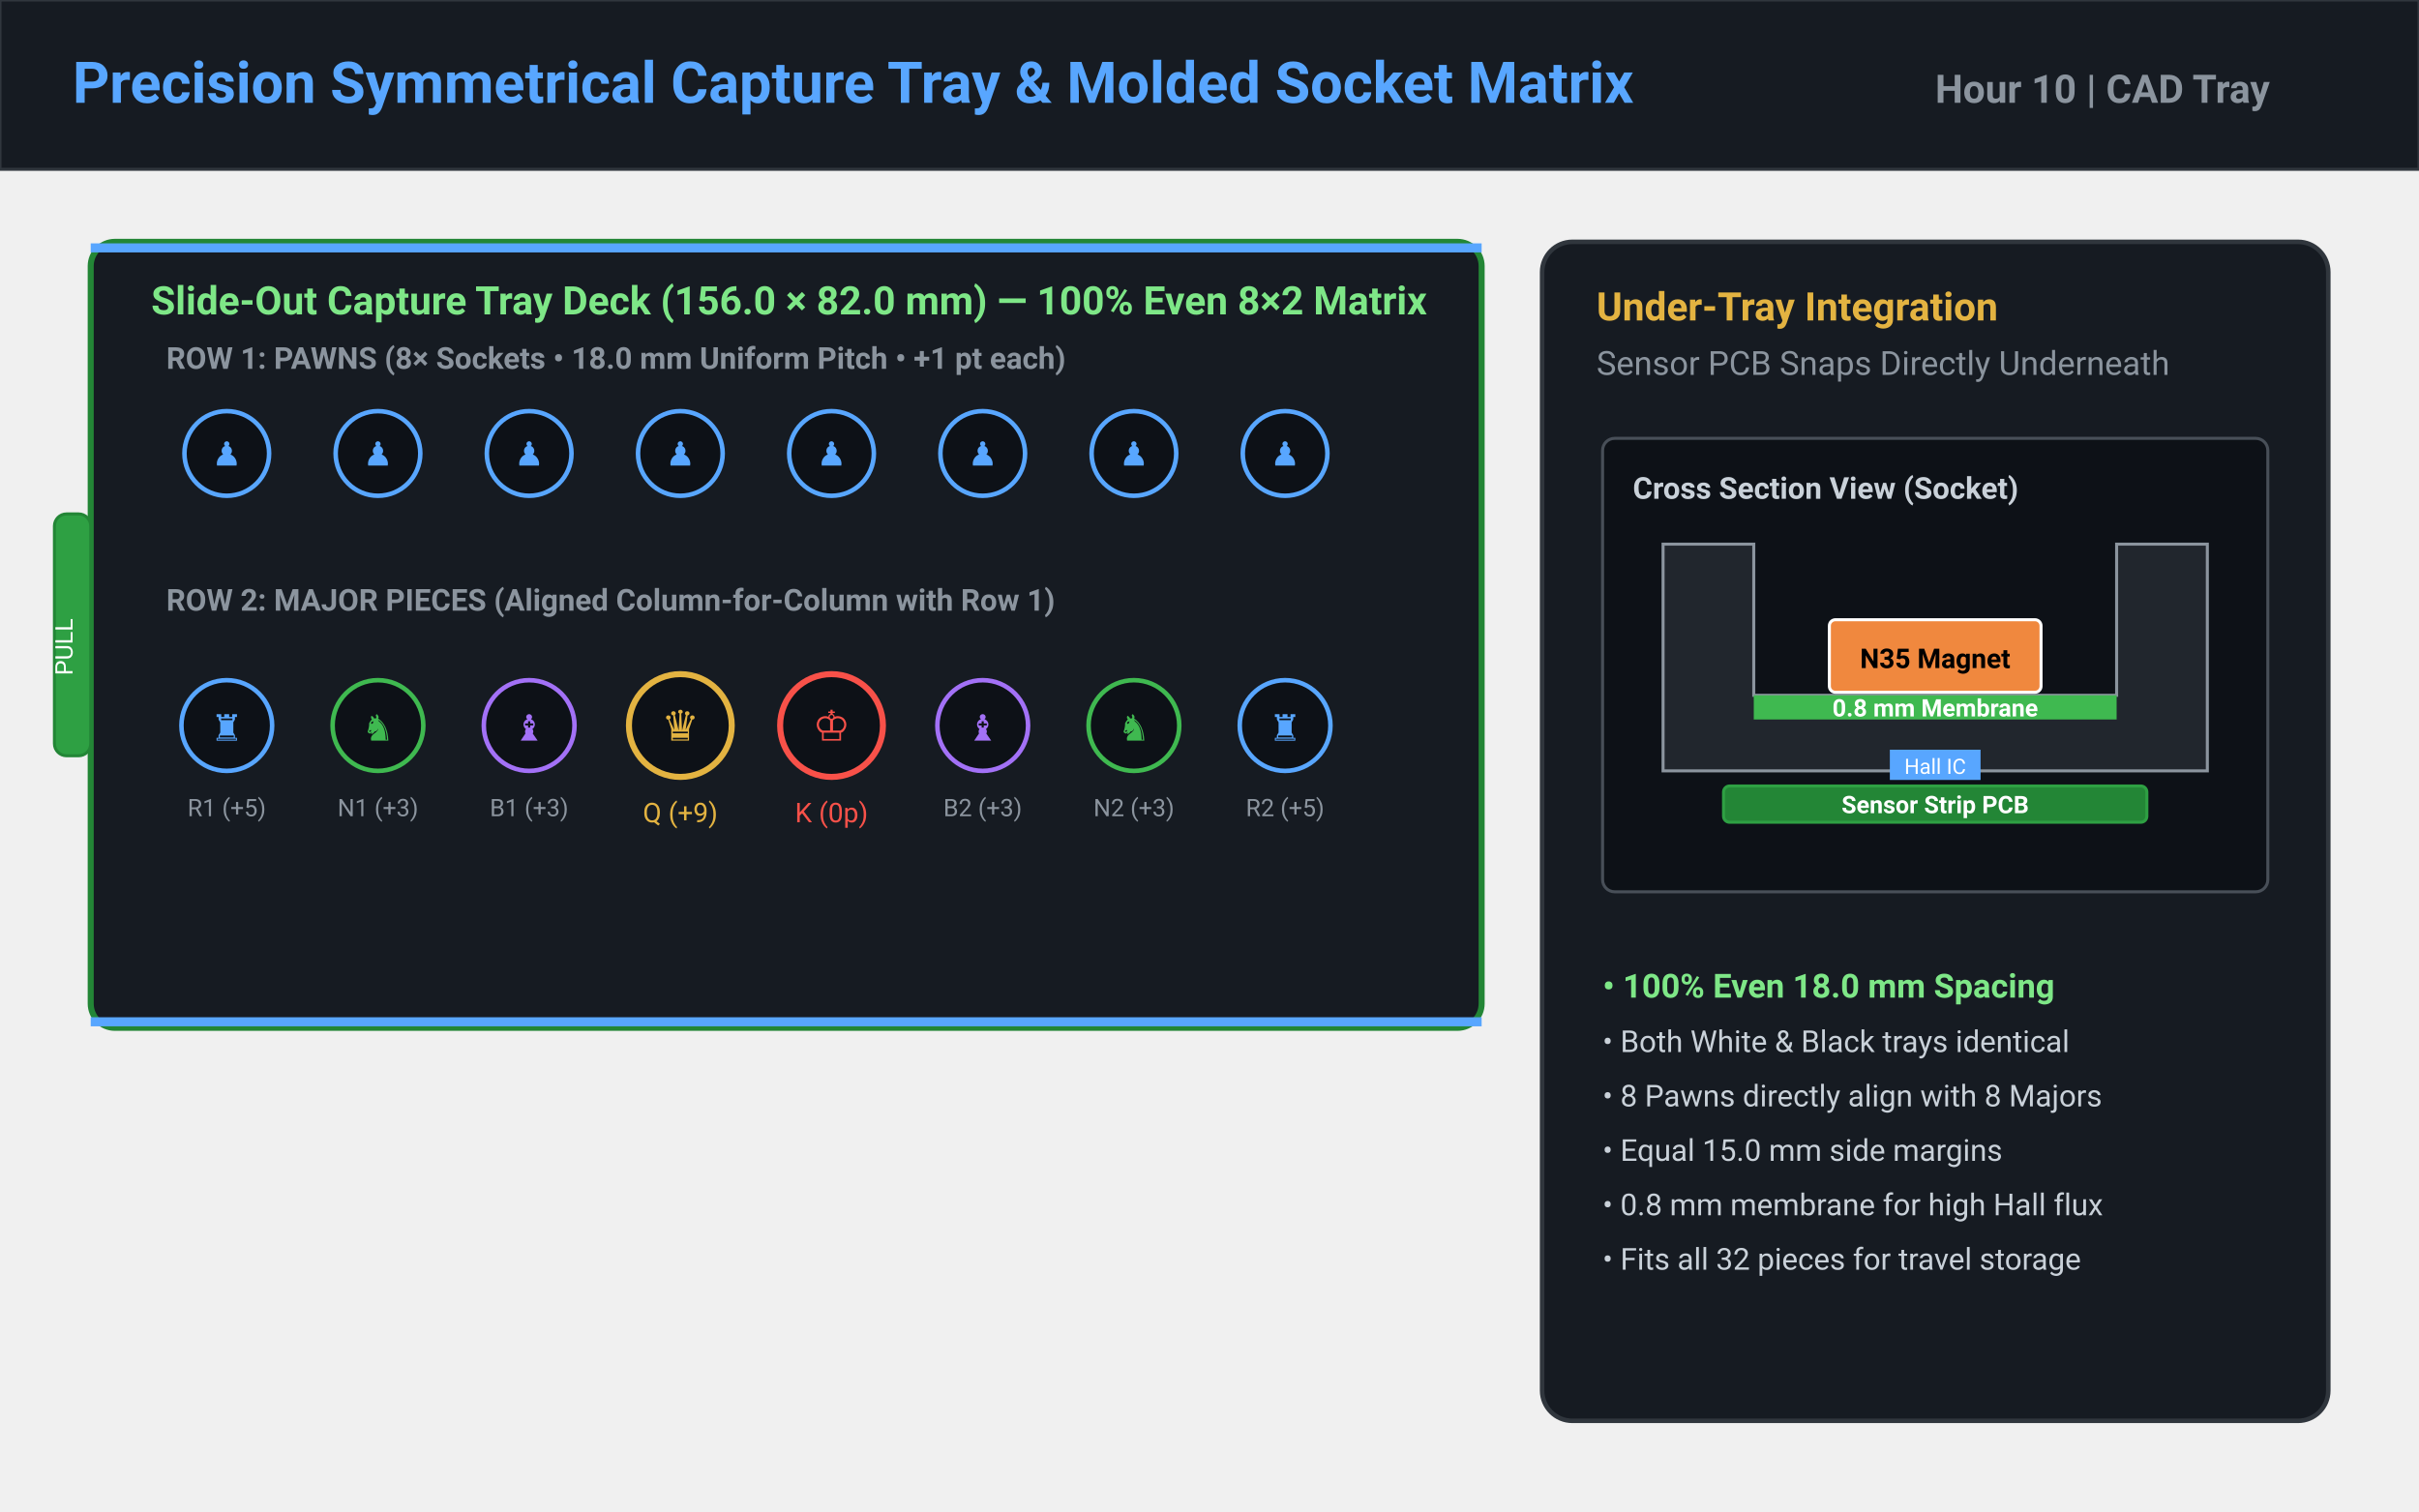
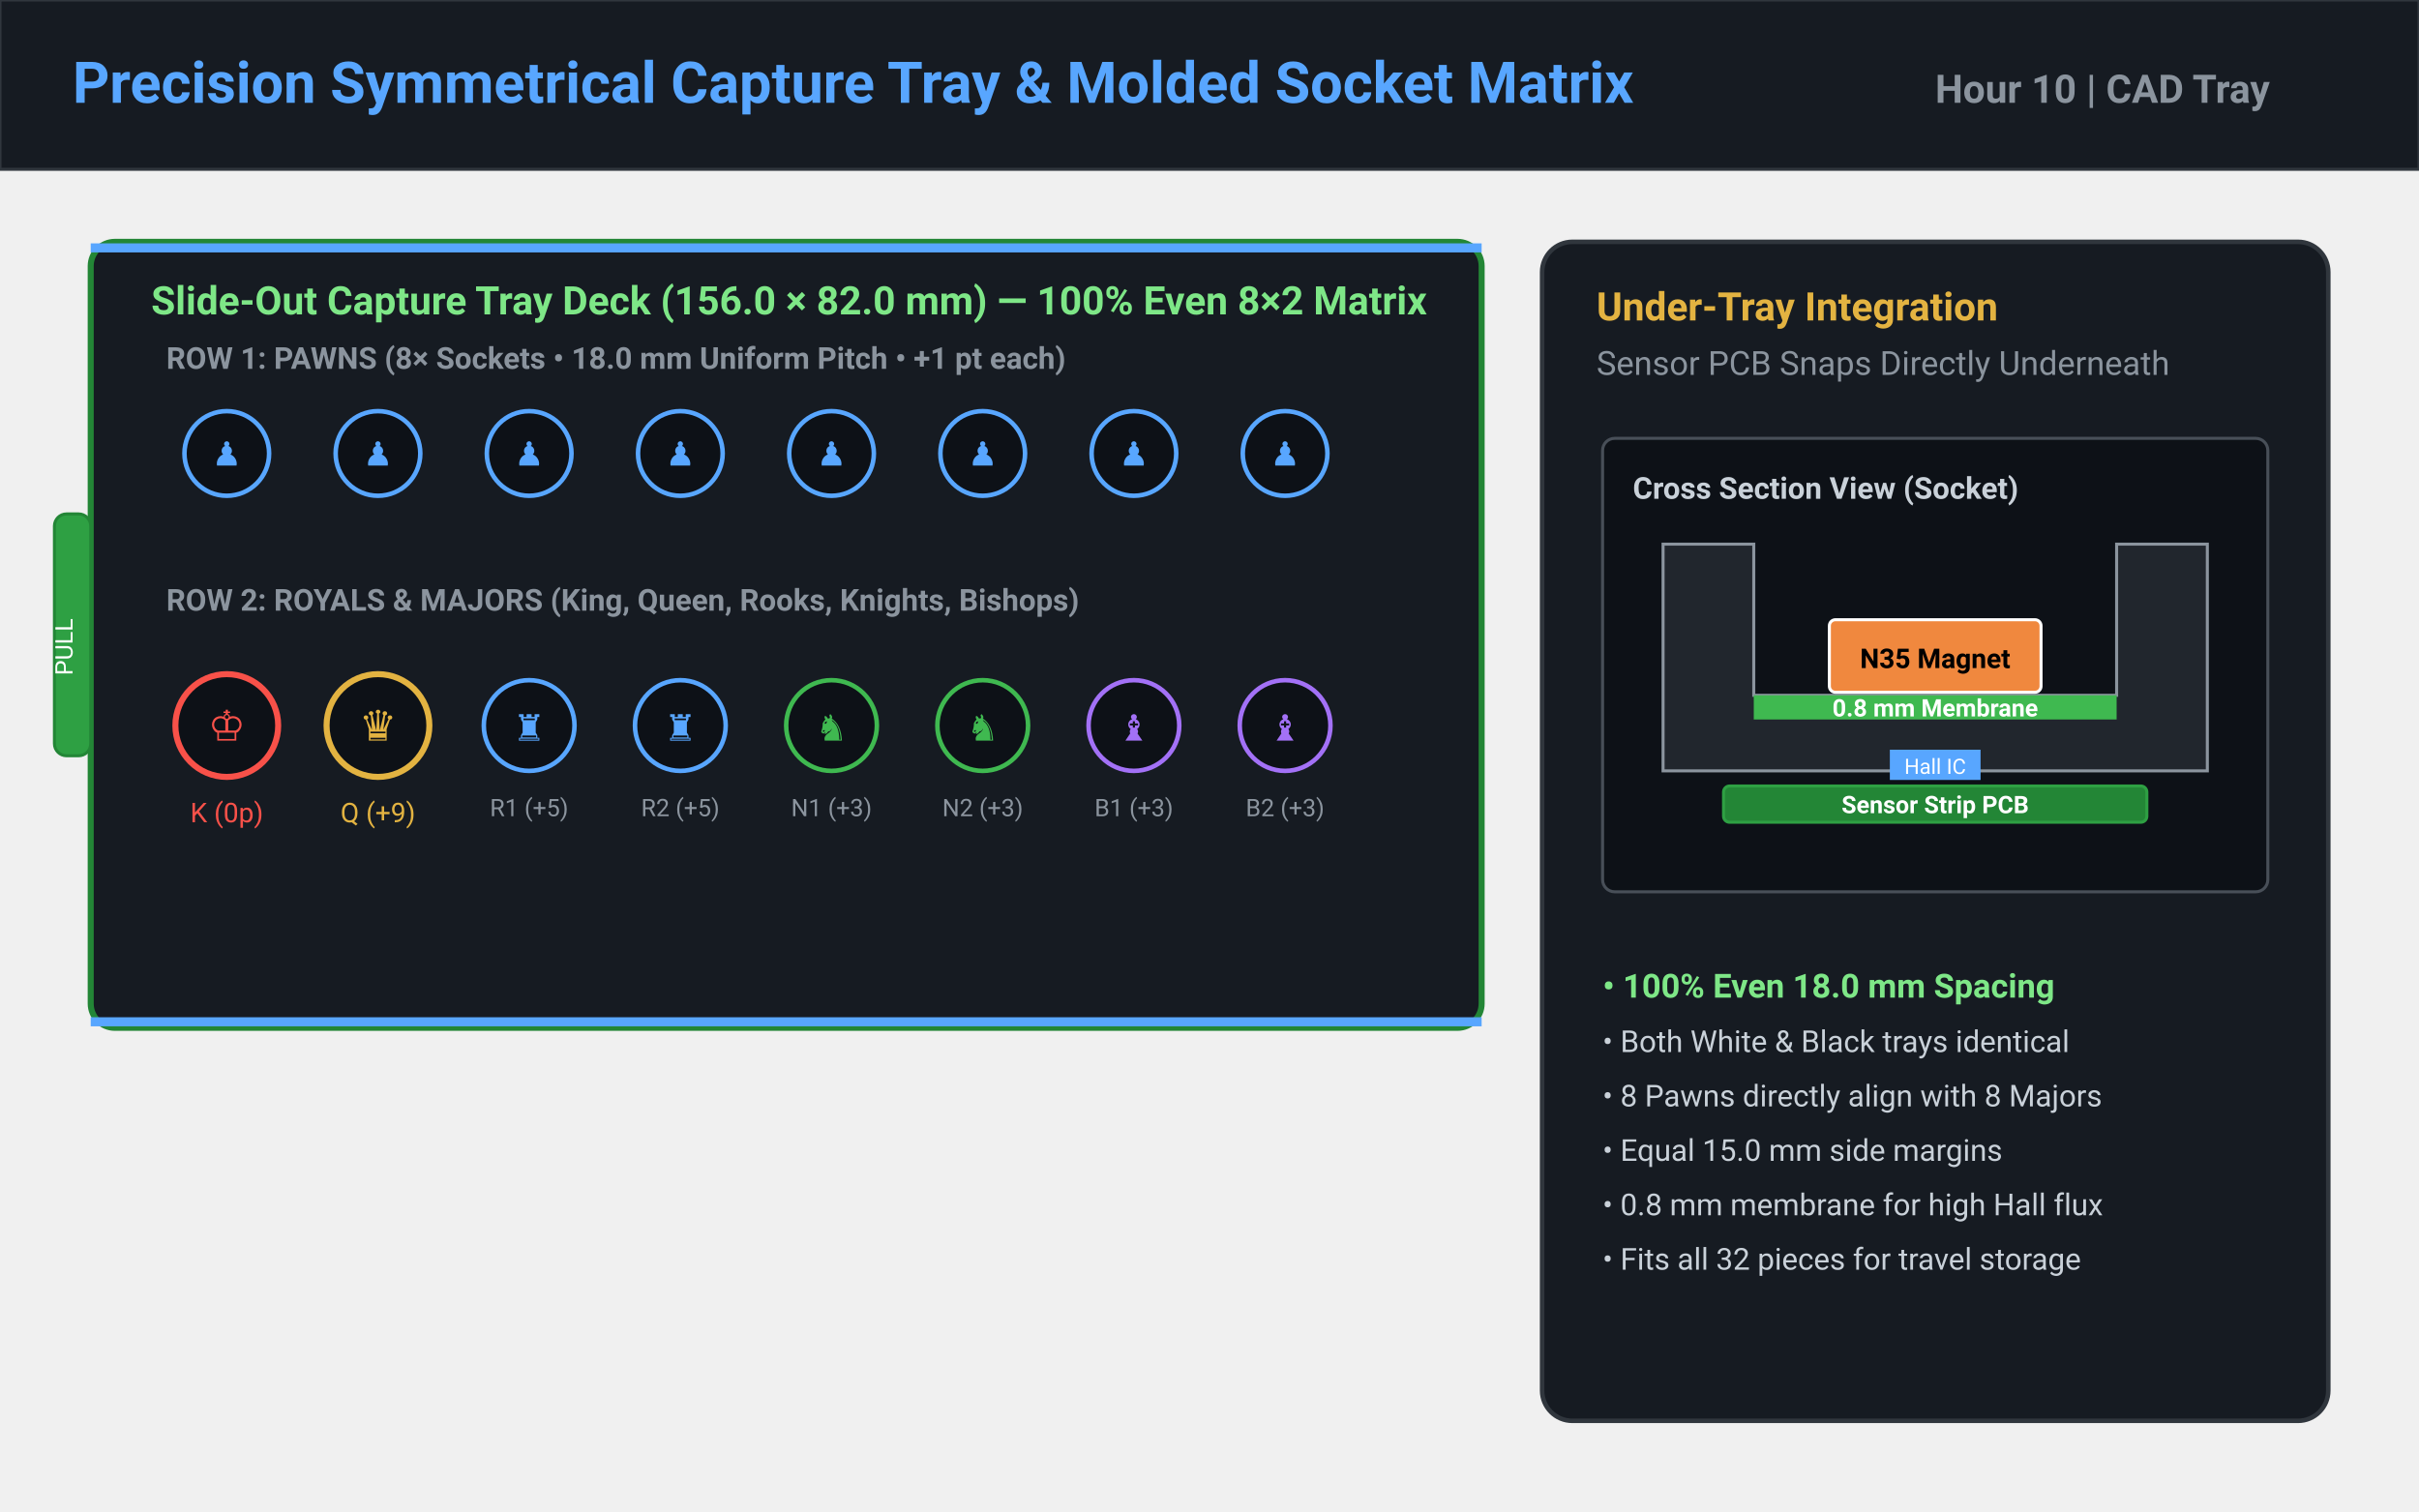
<svg xmlns="http://www.w3.org/2000/svg" viewBox="0 0 800 500" width="100%" height="100%" style="background:#0d1117; font-family:'Segoe UI', -apple-system, BlinkMacSystemFont, Roboto, sans-serif;">
  <rect x="0" y="0" width="800" height="56" fill="#161b22" stroke="#30363d" stroke-width="1" />
  <text x="24" y="34" fill="#58a6ff" font-size="19" font-weight="700">Precision Symmetrical Capture Tray &amp; Molded Socket Matrix</text>
  <text x="640" y="34" fill="#8b949e" font-size="13" font-weight="600">Hour 10 | CAD Tray</text>
  <g transform="translate(30, 80)">
    <rect x="0" y="0" width="460" height="260" rx="8" fill="#161b22" stroke="#238636" stroke-width="2" />
    <text x="20" y="24" fill="#7ee787" font-size="13" font-weight="bold">Slide-Out Capture Tray Deck (156.0 × 82.0 mm) — 100% Even 8×2 Matrix</text>
    <rect x="-12" y="90" width="12" height="80" rx="4" fill="#2ea043" stroke="#238636" />
    <text x="-6" y="134" fill="#ffffff" font-size="8" text-anchor="middle" transform="rotate(-90 -6 134)">PULL</text>
    <g transform="translate(15, 50)">
      <text x="10" y="-8" fill="#8b949e" font-size="10" font-weight="bold">ROW 1: PAWNS (8× Sockets • 18.0 mm Uniform Pitch • +1 pt each)</text>
      <circle cx="30" cy="20" r="14" fill="#0d1117" stroke="#58a6ff" stroke-width="1.5" />
      <text x="30" y="24" fill="#58a6ff" font-size="11" text-anchor="middle">♟</text>
      <circle cx="80" cy="20" r="14" fill="#0d1117" stroke="#58a6ff" stroke-width="1.5" />
      <text x="80" y="24" fill="#58a6ff" font-size="11" text-anchor="middle">♟</text>
      <circle cx="130" cy="20" r="14" fill="#0d1117" stroke="#58a6ff" stroke-width="1.5" />
      <text x="130" y="24" fill="#58a6ff" font-size="11" text-anchor="middle">♟</text>
      <circle cx="180" cy="20" r="14" fill="#0d1117" stroke="#58a6ff" stroke-width="1.5" />
      <text x="180" y="24" fill="#58a6ff" font-size="11" text-anchor="middle">♟</text>
      <circle cx="230" cy="20" r="14" fill="#0d1117" stroke="#58a6ff" stroke-width="1.5" />
      <text x="230" y="24" fill="#58a6ff" font-size="11" text-anchor="middle">♟</text>
      <circle cx="280" cy="20" r="14" fill="#0d1117" stroke="#58a6ff" stroke-width="1.5" />
      <text x="280" y="24" fill="#58a6ff" font-size="11" text-anchor="middle">♟</text>
      <circle cx="330" cy="20" r="14" fill="#0d1117" stroke="#58a6ff" stroke-width="1.5" />
      <text x="330" y="24" fill="#58a6ff" font-size="11" text-anchor="middle">♟</text>
      <circle cx="380" cy="20" r="14" fill="#0d1117" stroke="#58a6ff" stroke-width="1.5" />
      <text x="380" y="24" fill="#58a6ff" font-size="11" text-anchor="middle">♟</text>
    </g>
    <g transform="translate(15, 130)">
-       <text x="10" y="-8" fill="#8b949e" font-size="10" font-weight="bold">ROW 2: MAJOR PIECES (Aligned Column-for-Column with Row 1)</text>
-       <circle cx="30" cy="30" r="15" fill="#0d1117" stroke="#58a6ff" stroke-width="1.5" />
-       <text x="30" y="35" fill="#58a6ff" font-size="12" font-weight="bold" text-anchor="middle">♜</text>
-       <text x="30" y="60" fill="#8b949e" font-size="8" text-anchor="middle">R1 (+5)</text>
-       <circle cx="80" cy="30" r="15" fill="#0d1117" stroke="#3fb950" stroke-width="1.5" />
-       <text x="80" y="35" fill="#3fb950" font-size="12" font-weight="bold" text-anchor="middle">♞</text>
-       <text x="80" y="60" fill="#8b949e" font-size="8" text-anchor="middle">N1 (+3)</text>
-       <circle cx="130" cy="30" r="15" fill="#0d1117" stroke="#a371f7" stroke-width="1.5" />
-       <text x="130" y="35" fill="#a371f7" font-size="12" font-weight="bold" text-anchor="middle">♝</text>
-       <text x="130" y="60" fill="#8b949e" font-size="8" text-anchor="middle">B1 (+3)</text>
-       <circle cx="180" cy="30" r="17" fill="#0d1117" stroke="#e3b341" stroke-width="2" />
-       <text x="180" y="35" fill="#e3b341" font-size="14" font-weight="bold" text-anchor="middle">♛</text>
-       <text x="180" y="62" fill="#e3b341" font-size="9" text-anchor="middle">Q (+9)</text>
-       <circle cx="230" cy="30" r="17" fill="#0d1117" stroke="#f85149" stroke-width="2" />
-       <text x="230" y="35" fill="#f85149" font-size="14" font-weight="bold" text-anchor="middle">♔</text>
-       <text x="230" y="62" fill="#f85149" font-size="9" text-anchor="middle">K (0p)</text>
-       <circle cx="280" cy="30" r="15" fill="#0d1117" stroke="#a371f7" stroke-width="1.5" />
-       <text x="280" y="35" fill="#a371f7" font-size="12" font-weight="bold" text-anchor="middle">♝</text>
-       <text x="280" y="60" fill="#8b949e" font-size="8" text-anchor="middle">B2 (+3)</text>
-       <circle cx="330" cy="30" r="15" fill="#0d1117" stroke="#3fb950" stroke-width="1.5" />
-       <text x="330" y="35" fill="#3fb950" font-size="12" font-weight="bold" text-anchor="middle">♞</text>
-       <text x="330" y="60" fill="#8b949e" font-size="8" text-anchor="middle">N2 (+3)</text>
-       <circle cx="380" cy="30" r="15" fill="#0d1117" stroke="#58a6ff" stroke-width="1.5" />
-       <text x="380" y="35" fill="#58a6ff" font-size="12" font-weight="bold" text-anchor="middle">♜</text>
-       <text x="380" y="60" fill="#8b949e" font-size="8" text-anchor="middle">R2 (+5)</text>
+       <text x="10" y="-8" fill="#8b949e" font-size="10" font-weight="bold">ROW 2: ROYALS &amp; MAJORS (King, Queen, Rooks, Knights, Bishops)</text>
+       <circle cx="30" cy="30" r="17" fill="#0d1117" stroke="#f85149" stroke-width="2" />
+       <text x="30" y="35" fill="#f85149" font-size="14" font-weight="bold" text-anchor="middle">♔</text>
+       <text x="30" y="62" fill="#f85149" font-size="9" text-anchor="middle">K (0p)</text>
+       <circle cx="80" cy="30" r="17" fill="#0d1117" stroke="#e3b341" stroke-width="2" />
+       <text x="80" y="35" fill="#e3b341" font-size="14" font-weight="bold" text-anchor="middle">♛</text>
+       <text x="80" y="62" fill="#e3b341" font-size="9" text-anchor="middle">Q (+9)</text>
+       <circle cx="130" cy="30" r="15" fill="#0d1117" stroke="#58a6ff" stroke-width="1.5" />
+       <text x="130" y="35" fill="#58a6ff" font-size="12" font-weight="bold" text-anchor="middle">♜</text>
+       <text x="130" y="60" fill="#8b949e" font-size="8" text-anchor="middle">R1 (+5)</text>
+       <circle cx="180" cy="30" r="15" fill="#0d1117" stroke="#58a6ff" stroke-width="1.5" />
+       <text x="180" y="35" fill="#58a6ff" font-size="12" font-weight="bold" text-anchor="middle">♜</text>
+       <text x="180" y="60" fill="#8b949e" font-size="8" text-anchor="middle">R2 (+5)</text>
+       <circle cx="230" cy="30" r="15" fill="#0d1117" stroke="#3fb950" stroke-width="1.5" />
+       <text x="230" y="35" fill="#3fb950" font-size="12" font-weight="bold" text-anchor="middle">♞</text>
+       <text x="230" y="60" fill="#8b949e" font-size="8" text-anchor="middle">N1 (+3)</text>
+       <circle cx="280" cy="30" r="15" fill="#0d1117" stroke="#3fb950" stroke-width="1.5" />
+       <text x="280" y="35" fill="#3fb950" font-size="12" font-weight="bold" text-anchor="middle">♞</text>
+       <text x="280" y="60" fill="#8b949e" font-size="8" text-anchor="middle">N2 (+3)</text>
+       <circle cx="330" cy="30" r="15" fill="#0d1117" stroke="#a371f7" stroke-width="1.5" />
+       <text x="330" y="35" fill="#a371f7" font-size="12" font-weight="bold" text-anchor="middle">♝</text>
+       <text x="330" y="60" fill="#8b949e" font-size="8" text-anchor="middle">B1 (+3)</text>
+       <circle cx="380" cy="30" r="15" fill="#0d1117" stroke="#a371f7" stroke-width="1.5" />
+       <text x="380" y="35" fill="#a371f7" font-size="12" font-weight="bold" text-anchor="middle">♝</text>
+       <text x="380" y="60" fill="#8b949e" font-size="8" text-anchor="middle">B2 (+3)</text>
    </g>
    <line x1="0" y1="2" x2="460" y2="2" stroke="#58a6ff" stroke-width="3" />
    <line x1="0" y1="258" x2="460" y2="258" stroke="#58a6ff" stroke-width="3" />
  </g>
  <g transform="translate(510, 80)">
    <rect x="0" y="0" width="260" height="390" rx="10" fill="#161b22" stroke="#30363d" stroke-width="1.5" />
    <text x="18" y="26" fill="#e3b341" font-size="13" font-weight="bold">Under-Tray Integration</text>
    <text x="18" y="44" fill="#8b949e" font-size="11">Sensor PCB Snaps Directly Underneath</text>
    <g transform="translate(20, 65)">
      <rect x="0" y="0" width="220" height="150" fill="#0d1117" stroke="#484f58" rx="4" />
      <text x="10" y="20" fill="#c9d1d9" font-size="10" font-weight="bold">Cross Section View (Socket)</text>
      <path d="M 20 35 L 50 35 L 50 85 L 170 85 L 170 35 L 200 35 L 200 110 L 20 110 Z" fill="#21262d" stroke="#8b949e" />
      <rect x="50" y="85" width="120" height="8" fill="#3fb950" />
      <text x="110" y="92" fill="#ffffff" font-size="8" font-weight="bold" text-anchor="middle">0.8 mm Membrane</text>
      <rect x="75" y="60" width="70" height="24" rx="2" fill="#f0883e" stroke="#ffffff" />
      <text x="110" y="76" fill="#000000" font-size="9" font-weight="bold" text-anchor="middle">N35 Magnet</text>
      <rect x="40" y="115" width="140" height="12" rx="2" fill="#238636" stroke="#2ea043" />
      <text x="110" y="124" fill="#ffffff" font-size="8" font-weight="bold" text-anchor="middle">Sensor Strip PCB</text>
      <rect x="95" y="103" width="30" height="10" fill="#58a6ff" />
      <text x="110" y="111" fill="#ffffff" font-size="7" text-anchor="middle">Hall IC</text>
    </g>
    <g transform="translate(20, 230)">
      <text x="0" y="20" fill="#7ee787" font-size="11" font-weight="bold">• 100% Even 18.0 mm Spacing</text>
      <text x="0" y="38" fill="#c9d1d9" font-size="10">• Both White &amp; Black trays identical</text>
      <text x="0" y="56" fill="#c9d1d9" font-size="10">• 8 Pawns directly align with 8 Majors</text>
      <text x="0" y="74" fill="#c9d1d9" font-size="10">• Equal 15.0 mm side margins</text>
      <text x="0" y="92" fill="#c9d1d9" font-size="10">• 0.8 mm membrane for high Hall flux</text>
      <text x="0" y="110" fill="#c9d1d9" font-size="10">• Fits all 32 pieces for travel storage</text>
    </g>
  </g>
</svg>
